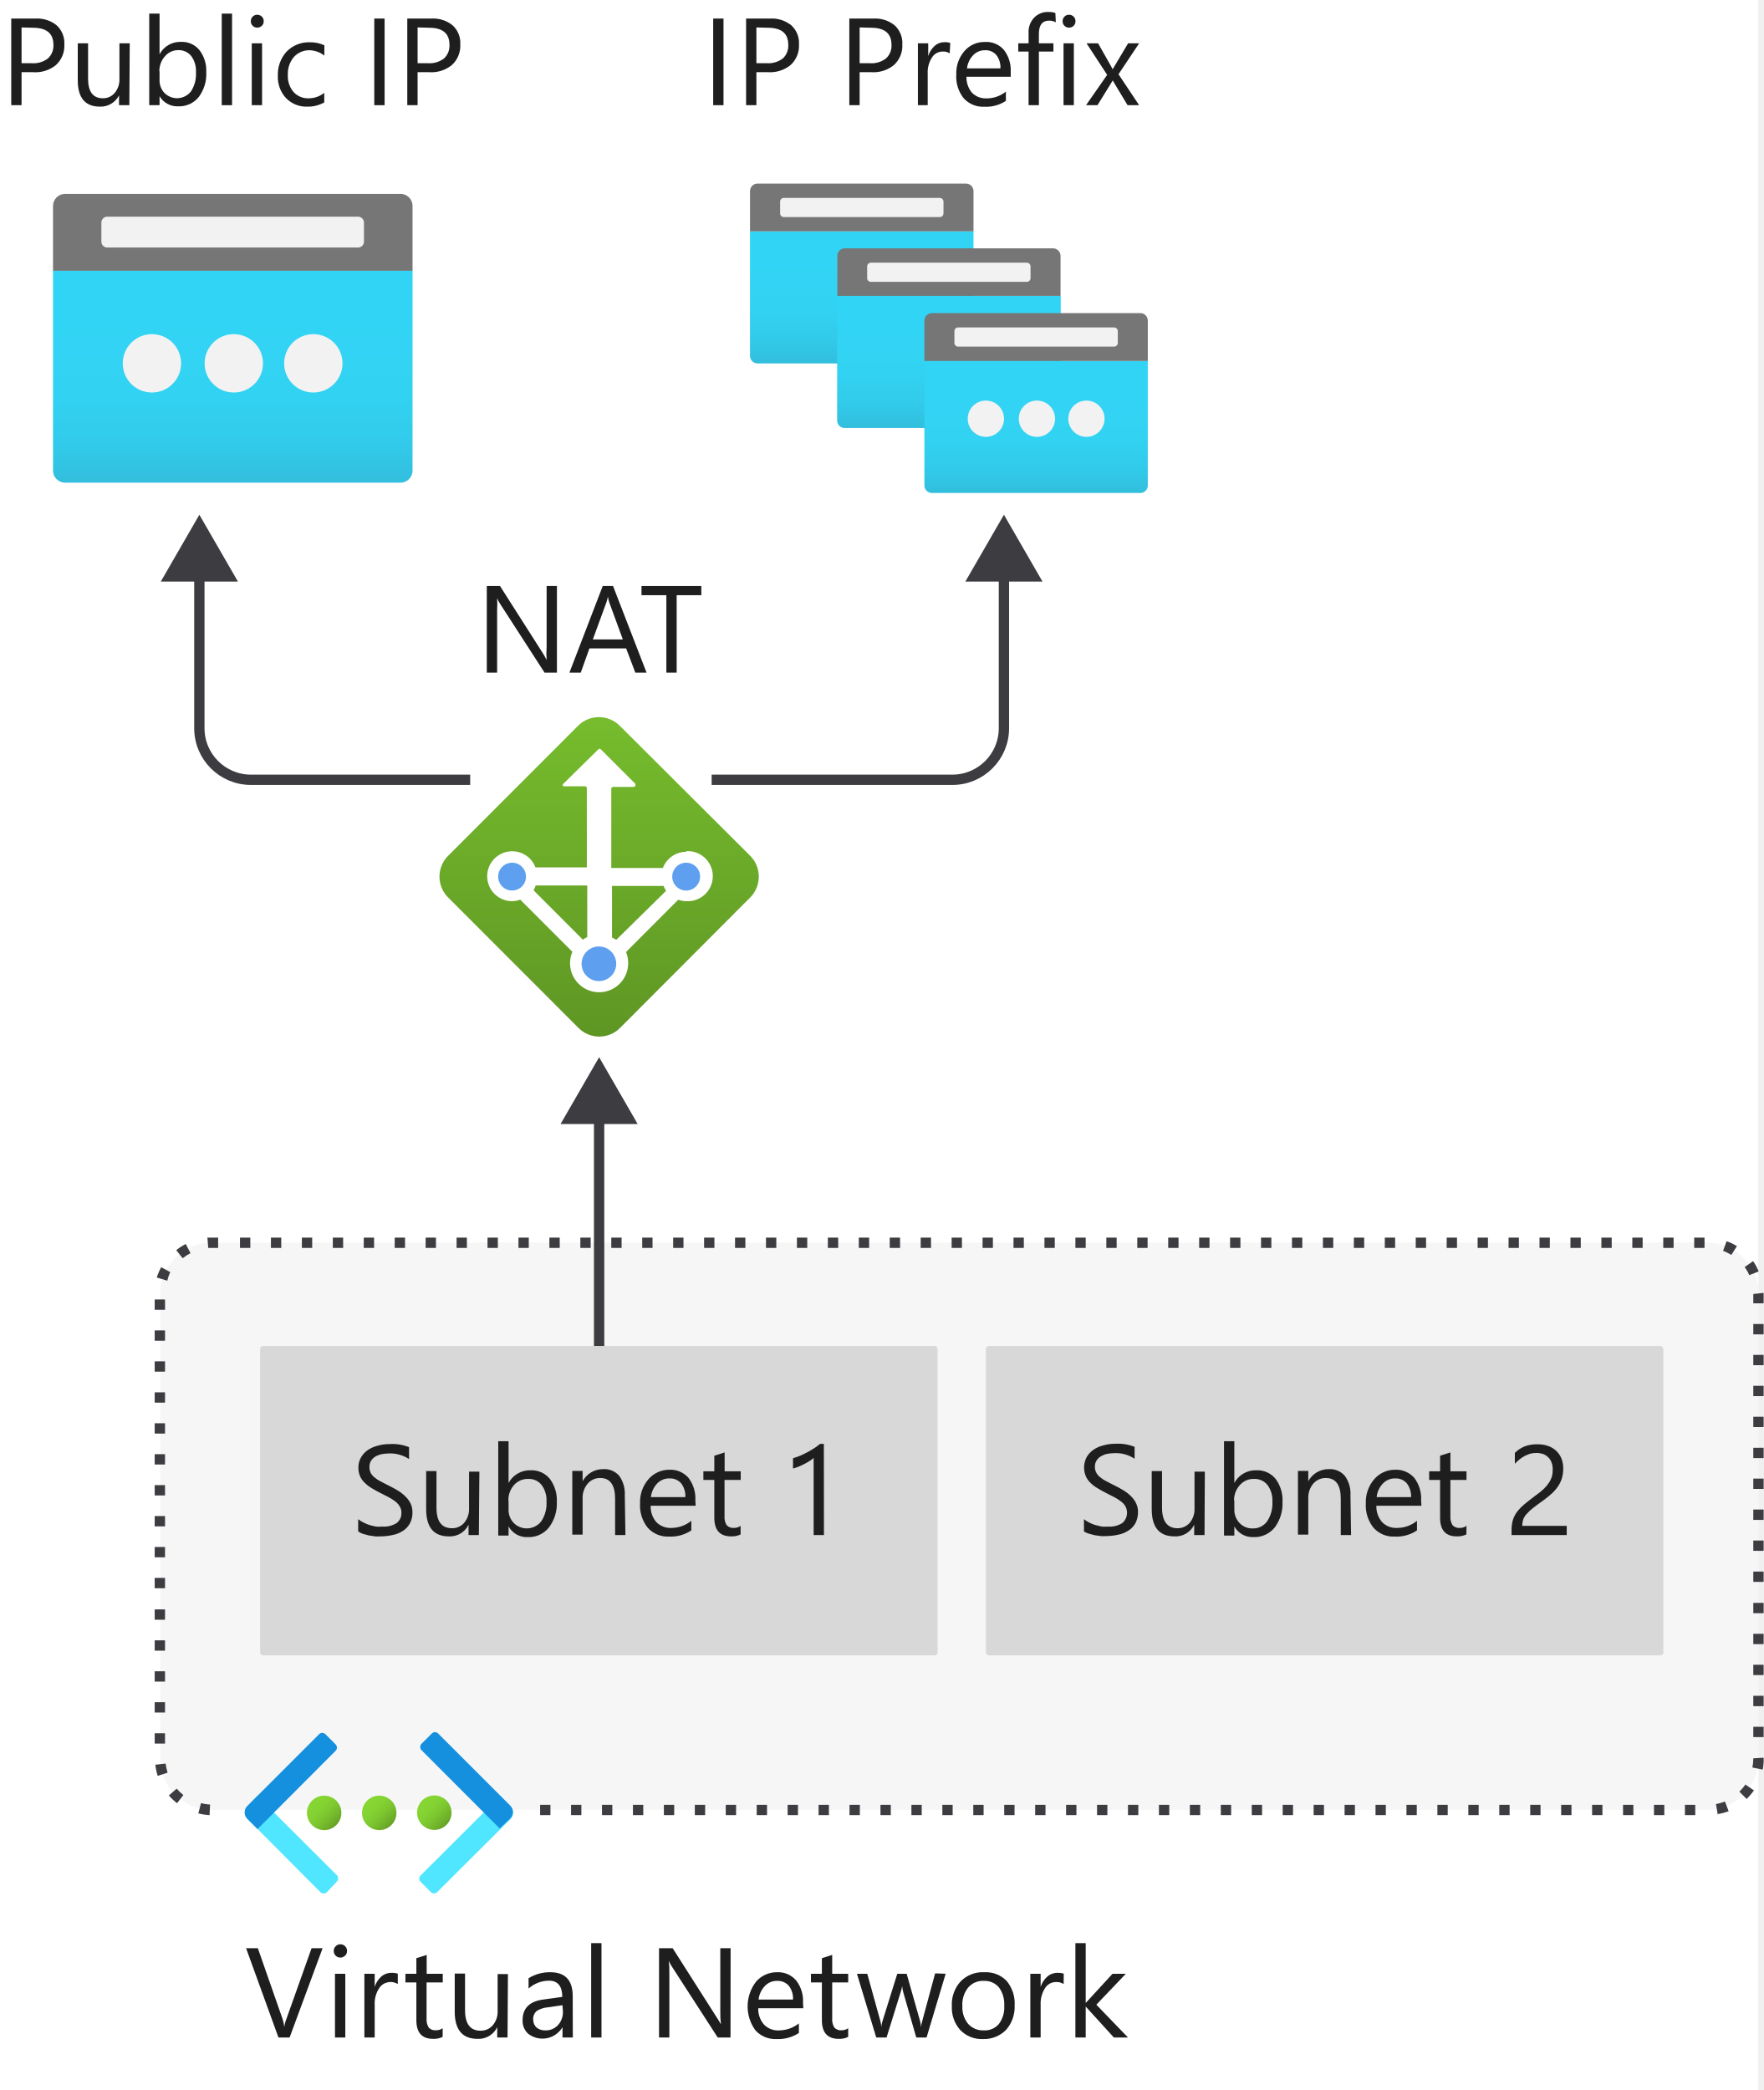
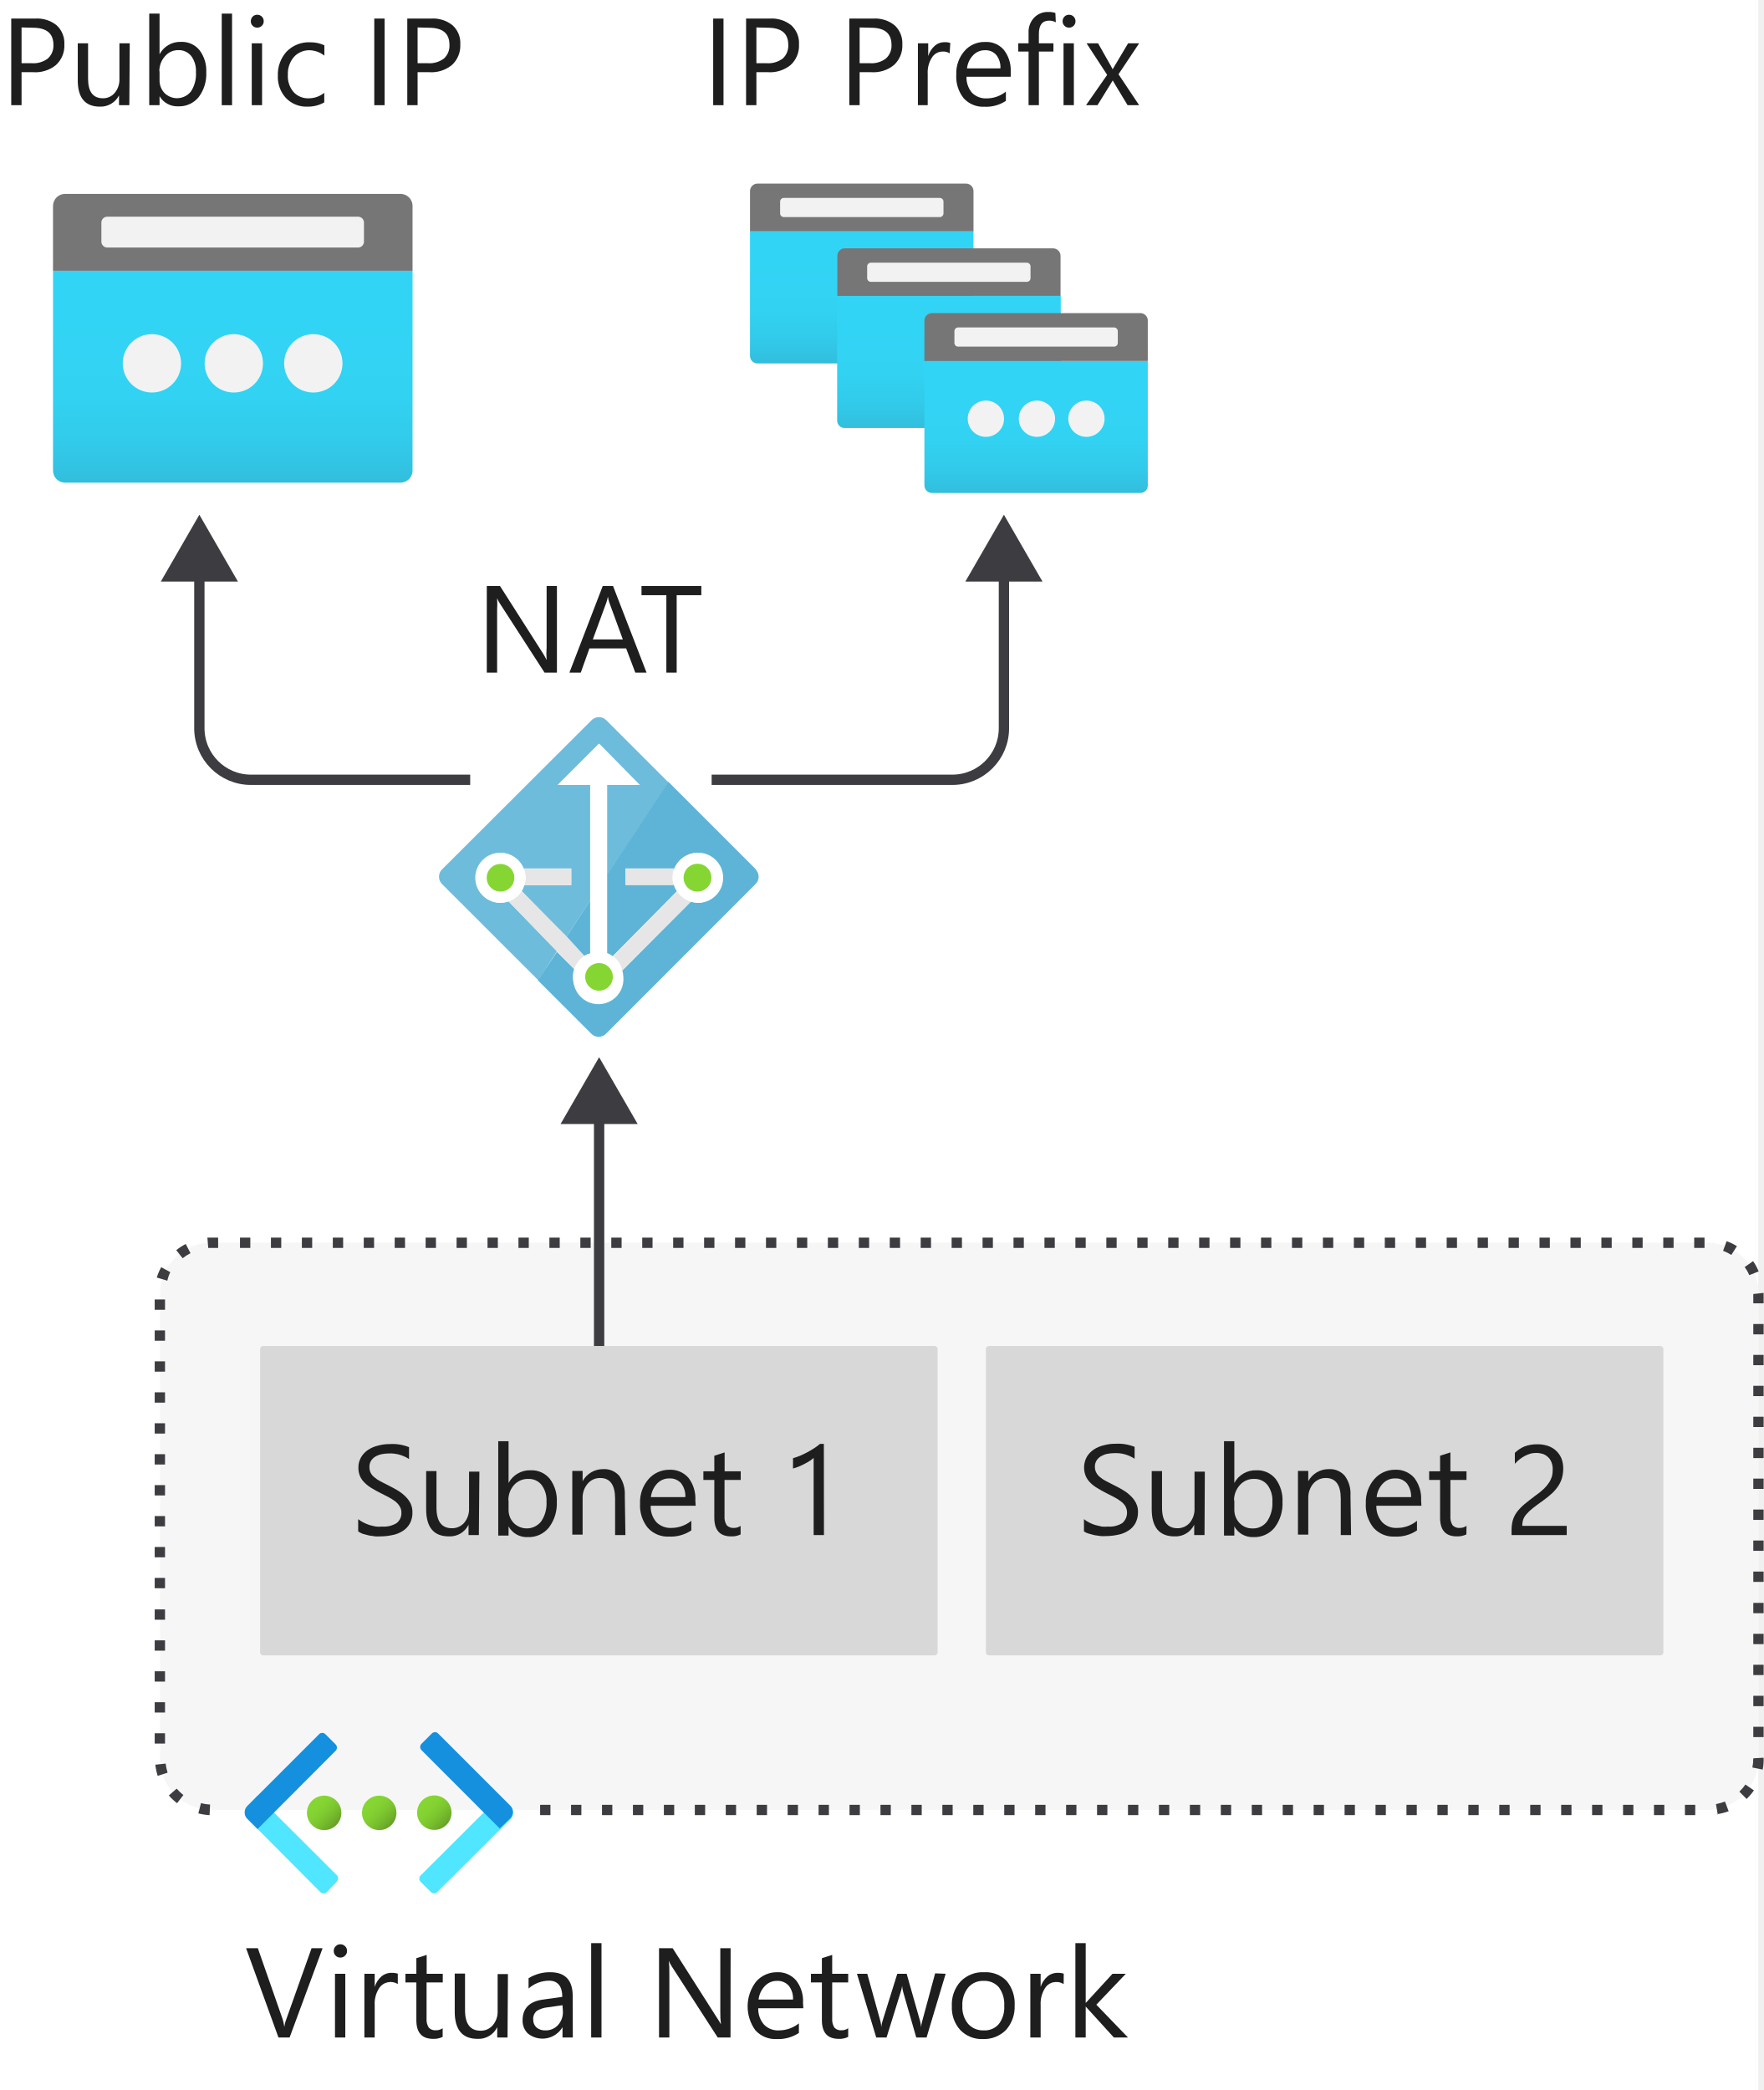
<svg xmlns="http://www.w3.org/2000/svg" xmlns:xlink="http://www.w3.org/1999/xlink" viewBox="0 0 171.02 202.65">
  <defs>
    <linearGradient id="linear-gradient" x1="83.55" y1="2218.86" x2="83.55" y2="2206.07" gradientTransform="translate(0 -2183.64)" gradientUnits="userSpaceOnUse">
      <stop offset="0" stop-color="#32bedd" />
      <stop offset="0.18" stop-color="#32caea" />
      <stop offset="0.41" stop-color="#32d2f2" />
      <stop offset="0.78" stop-color="#32d4f5" />
    </linearGradient>
    <linearGradient id="linear-gradient-2" x1="92.01" y1="2225.14" x2="92.01" y2="2212.35" xlink:href="#linear-gradient" />
    <linearGradient id="linear-gradient-3" x1="100.46" y1="2231.42" x2="100.46" y2="2218.63" xlink:href="#linear-gradient" />
    <linearGradient id="linear-gradient-4" x1="22.55" y1="409.18" x2="22.55" y2="429.76" gradientTransform="matrix(1, 0, 0, -1, 0, 455.98)" xlink:href="#linear-gradient" />
-     <linearGradient id="New_Gradient_Swatch_copy" data-name="New Gradient Swatch copy" x1="58.09" y1="100.51" x2="58.09" y2="69.51" gradientUnits="userSpaceOnUse">
-       <stop offset="0" stop-color="#5e9624" />
-       <stop offset="0.02" stop-color="#5f9724" />
-       <stop offset="1" stop-color="#76bc2d" />
-     </linearGradient>
    <linearGradient id="linear-gradient-5" x1="38.42" y1="280.8" x2="40.79" y2="278.43" gradientTransform="matrix(1, 0, 0, -1, 2.9, 455.44)" gradientUnits="userSpaceOnUse">
      <stop offset="0" stop-color="#86d633" />
      <stop offset="0.24" stop-color="#83d232" />
      <stop offset="0.5" stop-color="#7cc52f" />
      <stop offset="0.76" stop-color="#6fb02a" />
      <stop offset="1" stop-color="#5e9624" />
    </linearGradient>
    <linearGradient id="linear-gradient-6" x1="33.08" y1="280.8" x2="35.44" y2="278.43" xlink:href="#linear-gradient-5" />
    <linearGradient id="linear-gradient-7" x1="27.74" y1="280.81" x2="30.1" y2="278.44" xlink:href="#linear-gradient-5" />
  </defs>
  <g id="Shapes">
    <rect width="170.48" height="202.65" fill="#fff" />
    <g>
      <g>
        <rect x="15.52" y="120.49" width="155" height="55" rx="5" fill="#fff" />
        <rect x="15.52" y="120.49" width="155" height="55" rx="5" fill="#3c3c41" opacity="0.05" />
      </g>
      <path d="M164.37,176h-1v-1h1Zm-3,0h-1v-1h1Zm-3,0h-1v-1h1Zm-3,0h-1v-1h1Zm-3,0h-1v-1h1Zm-3,0h-1v-1h1Zm-3,0h-1v-1h1Zm-3,0h-1v-1h1Zm-3,0h-1v-1h1Zm-3,0h-1v-1h1Zm-3,0h-1v-1h1Zm-3,0h-1v-1h1Zm-3,0h-1v-1h1Zm-3,0h-1v-1h1Zm-3,0h-1v-1h1Zm-3,0h-1v-1h1Zm-3,0h-1v-1h1Zm-3,0h-1v-1h1Zm-3,0h-1v-1h1Zm-3,0h-1v-1h1Zm-3,0h-1v-1h1Zm-3,0h-1v-1h1Zm-3,0h-1v-1h1Zm-3,0h-1v-1h1Zm-3,0h-1v-1h1Zm-3,0h-1v-1h1Zm-3,0h-1v-1h1Zm-3,0h-1v-1h1Zm-3,0h-1v-1h1Zm-3,0h-1v-1h1Zm-3,0h-1v-1h1Zm-3,0h-1v-1h1Zm-3,0h-1v-1h1Zm-3,0h-1v-1h1Zm-3,0h-1v-1h1Zm-3,0h-1v-1h1Zm-3,0h-1v-1h1Zm-3,0h-1v-1h1Zm-33.05,0a5.75,5.75,0,0,1-1.09-.17l.26-1a3.76,3.76,0,0,0,.88.14Zm146.23-.07-.17-1a5.11,5.11,0,0,0,.87-.25l.36.94A5.54,5.54,0,0,1,166.45,175.91ZM17.17,174.84a5.16,5.16,0,0,1-.8-.75l.76-.66a4.74,4.74,0,0,0,.65.62Zm152.18-.41-.7-.71a4.24,4.24,0,0,0,.58-.69l.83.57A5.65,5.65,0,0,1,169.35,174.43ZM15.29,172.19a5.77,5.77,0,0,1-.23-1.08l1-.11a5.31,5.31,0,0,0,.19.88Zm155.62-.61-1-.2a4.41,4.41,0,0,0,.09-.89l1-.06v.06A4.92,4.92,0,0,1,170.91,171.58ZM16,169.06H15v-1h1Zm155-.63h-1v-1h1ZM16,166.05H15v-1h1Zm155-.62h-1v-1h1ZM16,163.05H15v-1h1Zm155-.63h-1v-1h1ZM16,160.05H15v-1h1Zm155-.63h-1v-1h1ZM16,157.05H15v-1h1Zm155-.63h-1v-1h1ZM16,154H15v-1h1Zm155-.62h-1v-1h1ZM16,151H15v-1h1Zm155-.63h-1v-1h1ZM16,148H15v-1h1Zm155-.63h-1v-1h1ZM16,145H15v-1h1Zm155-.63h-1v-1h1ZM16,142H15v-1h1Zm155-.62h-1v-1h1ZM16,139H15v-1h1Zm155-.63h-1v-1h1ZM16,136H15v-1h1Zm155-.63h-1v-1h1ZM16,133H15v-1h1Zm155-.63h-1v-1h1ZM16,130H15v-1h1Zm155-.62h-1v-1h1ZM16,127H15v-1h1Zm155-.63h-1v-.9l1-.11Zm-154.8-2.2-1-.3a5.29,5.29,0,0,1,.43-1l.88.48A4.05,4.05,0,0,0,16.22,124.19Zm153.41-.53a3.77,3.77,0,0,0-.45-.78l.82-.58a5.19,5.19,0,0,1,.54,1ZM17.71,122l-.62-.78a5.2,5.2,0,0,1,.92-.6l.46.89A4.69,4.69,0,0,0,17.71,122Zm150.16-.32a4.6,4.6,0,0,0-.8-.4l.34-.93a4.76,4.76,0,0,1,1,.48ZM20.19,121l-.08-1,.41,0h.63v1h-1Zm145.08,0h-1v-1h1Zm-3,0h-1v-1h1Zm-3,0h-1v-1h1Zm-3,0h-1v-1h1Zm-3,0h-1v-1h1Zm-3,0h-1v-1h1Zm-3,0h-1v-1h1Zm-3,0h-1v-1h1Zm-3,0h-1v-1h1Zm-3,0h-1v-1h1Zm-3,0h-1v-1h1Zm-3,0h-1v-1h1Zm-3,0h-1v-1h1Zm-3,0h-1v-1h1Zm-3,0h-1v-1h1Zm-3,0h-1v-1h1Zm-3,0h-1v-1h1Zm-3,0h-1v-1h1Zm-3,0h-1v-1h1Zm-3,0h-1v-1h1Zm-3,0h-1v-1h1Zm-3,0h-1v-1h1Zm-3,0h-1v-1h1Zm-3,0h-1v-1h1Zm-3,0h-1v-1h1Zm-3,0h-1v-1h1Zm-3,0h-1v-1h1Zm-3,0h-1v-1h1Zm-3,0h-1v-1h1Zm-3,0h-1v-1h1Zm-3,0h-1v-1h1Zm-3,0h-1v-1h1Zm-3,0h-1v-1h1Zm-3,0h-1v-1h1Zm-3,0h-1v-1h1Zm-3,0h-1v-1h1Zm-3,0h-1v-1h1Zm-3,0h-1v-1h1Zm-3,0h-1v-1h1Zm-3,0h-1v-1h1Zm-3,0h-1v-1h1Zm-3,0h-1v-1h1Zm-3,0h-1v-1h1Zm-3,0h-1v-1h1Zm-3,0h-1v-1h1Zm-3,0h-1v-1h1Zm-3,0h-1v-1h1Zm-3,0h-1v-1h1Z" fill="#3c3c41" />
    </g>
    <g>
      <rect x="25.22" y="130.51" width="65.69" height="30" rx="0.3" fill="#fff" />
      <rect x="25.22" y="130.51" width="65.69" height="30" rx="0.3" fill="#3c3c41" opacity="0.2" />
    </g>
    <g>
      <rect x="95.59" y="130.51" width="65.69" height="30" rx="0.3" fill="#fff" />
      <rect x="95.59" y="130.51" width="65.69" height="30" rx="0.3" fill="#3c3c41" opacity="0.2" />
    </g>
    <g>
      <path d="M72.72,22.43H94.39V34.52a.73.73,0,0,1-.73.72H73.45a.73.73,0,0,1-.73-.72h0Z" fill="url(#linear-gradient)" />
      <path d="M73.45,17.8H93.66a.73.73,0,0,1,.73.73h0v3.9H72.72v-3.9A.73.73,0,0,1,73.45,17.8Z" fill="#767676" />
      <rect x="75.64" y="19.19" width="15.84" height="1.86" rx="0.36" fill="#f2f2f2" />
      <path d="M81.17,28.69h21.68V40.77a.73.73,0,0,1-.73.73H81.89a.72.72,0,0,1-.72-.73h0Z" fill="url(#linear-gradient-2)" />
      <path d="M81.89,24.08H102.1a.73.73,0,0,1,.73.73h0v3.88H81.19V24.81A.72.72,0,0,1,81.89,24.08Z" fill="#767676" />
      <rect x="84.08" y="25.47" width="15.84" height="1.86" rx="0.36" fill="#f2f2f2" />
      <g>
        <path d="M89.63,35h21.66V47.07a.72.72,0,0,1-.72.73H90.36a.73.73,0,0,1-.73-.73h0Z" fill="url(#linear-gradient-3)" />
        <path d="M90.36,30.36h20.21a.72.72,0,0,1,.72.73V35H89.63v-3.9A.73.73,0,0,1,90.36,30.36Z" fill="#767676" />
        <g>
          <circle cx="105.34" cy="40.6" r="1.76" fill="#f2f2f2" />
          <circle cx="100.54" cy="40.6" r="1.76" fill="#f2f2f2" />
          <circle cx="95.59" cy="40.6" r="1.76" fill="#f2f2f2" />
        </g>
        <rect x="92.54" y="31.75" width="15.84" height="1.86" rx="0.36" fill="#f2f2f2" />
      </g>
    </g>
    <g>
      <path d="M5.14,26.22H40V45.63a1.17,1.17,0,0,1-1.17,1.17H6.31a1.17,1.17,0,0,1-1.17-1.17Z" fill="url(#linear-gradient-4)" />
      <path d="M6.31,18.8H38.79A1.17,1.17,0,0,1,40,20v6.25H5.14V20A1.17,1.17,0,0,1,6.31,18.8Z" fill="#767676" />
      <circle cx="30.38" cy="35.23" r="2.83" fill="#f2f2f2" />
      <circle cx="22.67" cy="35.23" r="2.83" fill="#f2f2f2" />
      <circle cx="14.73" cy="35.23" r="2.83" fill="#f2f2f2" />
      <rect x="9.83" y="21.01" width="25.46" height="2.99" rx="0.57" fill="#f2f2f2" />
    </g>
    <g>
      <line x1="58.09" y1="130.51" x2="58.09" y2="107.89" fill="none" stroke="#3c3c41" stroke-miterlimit="10" />
      <polygon points="61.83 108.99 58.09 102.51 54.35 108.99 61.83 108.99" fill="#3c3c41" />
    </g>
    <g>
      <path d="M45.59,75.61H24.33a5,5,0,0,1-5-5V55.29" fill="none" stroke="#3c3c41" stroke-miterlimit="10" />
      <polygon points="23.07 56.39 19.33 49.91 15.59 56.39 23.07 56.39" fill="#3c3c41" />
    </g>
    <g>
      <path d="M97.34,55.29V70.61a5,5,0,0,1-5,5H69" fill="none" stroke="#3c3c41" stroke-miterlimit="10" />
      <polygon points="93.6 56.39 97.34 49.91 101.08 56.39 93.6 56.39" fill="#3c3c41" />
    </g>
    <g>
-       <path d="M58.09,100.51a2.85,2.85,0,0,1-2-.84L43.43,87a2.85,2.85,0,0,1,0-4L56.07,70.35a2.86,2.86,0,0,1,4,0L72.76,83a2.87,2.87,0,0,1,0,4L60.12,99.67a2.85,2.85,0,0,1-2,.84" fill="url(#New_Gradient_Swatch_copy)" />
-       <path d="M66.53,82.59a2.44,2.44,0,0,0-2.26,1.57h-5V76.47a.18.18,0,0,1,.17-.17h2a.17.17,0,0,0,.17-.17.21.21,0,0,0,0-.12l-3.36-3.36a.17.17,0,0,0-.23,0L54.62,76a.16.16,0,0,0,0,.24.16.16,0,0,0,.11,0h2a.19.19,0,0,1,.17.17v7.69H51.92a2.42,2.42,0,1,0-2.27,3.28,2.26,2.26,0,0,0,.79-.15l5.06,5.06a2.71,2.71,0,0,0-.23,1.1,2.82,2.82,0,1,0,5.64,0,2.77,2.77,0,0,0-.21-1.08l5.06-5.07a2.5,2.5,0,0,0,.77.14,2.43,2.43,0,1,0,0-4.85Zm-10,8.54-4.8-4.81a2.4,2.4,0,0,0,.21-.46h5v5A2.24,2.24,0,0,0,56.49,91.13Zm3.22,0a3.3,3.3,0,0,0-.41-.23v-5h5a2.69,2.69,0,0,0,.24.48Z" fill="#fff" />
-       <path d="M59.75,93.45a1.68,1.68,0,1,1-1.68-1.68,1.68,1.68,0,0,1,1.68,1.68" fill="#5ea0ef" />
-       <path d="M51,85a1.35,1.35,0,1,1-1.34-1.35A1.34,1.34,0,0,1,51,85" fill="#5ea0ef" />
-       <path d="M67.88,85a1.35,1.35,0,1,1-1.35-1.35A1.34,1.34,0,0,1,67.88,85" fill="#5ea0ef" />
-     </g>
-     <g>
      <circle cx="42.11" cy="175.76" r="1.67" fill="url(#linear-gradient-5)" />
      <circle cx="36.77" cy="175.78" r="1.67" fill="url(#linear-gradient-6)" />
      <circle cx="31.43" cy="175.78" r="1.67" fill="url(#linear-gradient-7)" />
      <path d="M32.64,182.47l-.95,1a.45.45,0,0,1-.62,0h0L24,176.36a.87.87,0,0,1,0-1.23h0l.95-1h0l7.71,7.69a.43.43,0,0,1,0,.61Z" fill="#50e6ff" />
      <path d="M31.54,168.14l1,1a.44.44,0,0,1,0,.62l-7.57,7.59h0l-1-1a.88.88,0,0,1,0-1.23h0l7-7A.43.43,0,0,1,31.54,168.14Z" fill="#1490df" />
      <path d="M48.49,174.16l1,1a.87.87,0,0,1,0,1.23h0l-7.1,7.07a.43.43,0,0,1-.61,0h0l-1-1a.43.43,0,0,1,0-.61h0l7.71-7.69Z" fill="#50e6ff" />
      <path d="M49.45,176.34l-1,.95h0l-7.58-7.59a.44.44,0,0,1,0-.62h0l1-1a.43.43,0,0,1,.61,0h0l7,7a.87.87,0,0,1,0,1.23h0Z" fill="#1490df" />
+     </g>
+     <g id="ad94e297-0e86-4eaf-aac0-d146ee9aea65">
+       <g>
+         <path d="M54,92.24,49.31,87.4a2.56,2.56,0,0,1-.78.14,2.43,2.43,0,1,1,2.24-3.33h4.62v1.62H50.84a2.94,2.94,0,0,1-.26.57l4.33,4.46,2.34-3.57V76.11H54.1l4-4,3.94,4H58.87v8.74l5.93-9-6-6a1,1,0,0,0-1.46,0l0,0L42.88,84.28a1,1,0,0,0,0,1.46l0,0,14.48,14.47-5.17-5.17Z" fill="#6ebcdb" />
+         <path d="M57.25,92.45V87.28l-2.34,3.58,1.72,1.84A1.76,1.76,0,0,1,57.25,92.45Z" fill="#5db4d7" />
+         <path d="M73.28,84.28,64.8,75.8l-5.93,9v7.61a2.06,2.06,0,0,1,.54.3l6.22-6.29a2.7,2.7,0,0,1-.31-.64H60.65V84.21h4.73a2.42,2.42,0,1,1,2.24,3.33,3.12,3.12,0,0,1-.67-.11L60.34,94.1a2.59,2.59,0,0,1,.1.62,2.43,2.43,0,1,1-4.85.19,2.32,2.32,0,0,1,.13-.9L54,92.29l-1.85,2.76,5.17,5.17a1,1,0,0,0,1.45,0L73.24,85.74a1,1,0,0,0,0-1.46Z" fill="#5db4d7" />
+         <path d="M65.38,84.21H60.65v1.62h4.67a2.22,2.22,0,0,1-.12-.72A2.3,2.3,0,0,1,65.38,84.21Z" fill="#e6e6e6" />
+         <path d="M50.84,85.83h4.55V84.21H50.77a2.14,2.14,0,0,1,.19.9A2.22,2.22,0,0,1,50.84,85.83Z" fill="#e6e6e6" />
+         <path d="M60.34,94.1,67,87.43a2.42,2.42,0,0,1-1.32-1l-6.22,6.29A2.29,2.29,0,0,1,60.34,94.1Z" fill="#e6e6e6" />
+         <path d="M56.68,92.7,55,90.86,50.58,86.4a2.42,2.42,0,0,1-1.27,1L54,92.24,55.72,94A2.42,2.42,0,0,1,56.68,92.7Z" fill="#e6e6e6" />
+         <path d="M62,76.11l-3.93-4-4,4h3.15V92.45a1.8,1.8,0,0,0-.57.25,2.43,2.43,0,0,0-1,1.31,2.41,2.41,0,0,0,4.62,1.4,2.68,2.68,0,0,0,.1-.69,2.59,2.59,0,0,0-.1-.62,2.29,2.29,0,0,0-.93-1.34,2.06,2.06,0,0,0-.54-.3V76.11Zm-3.93,20a1.34,1.34,0,1,1,1.34-1.34h0A1.34,1.34,0,0,1,58.08,96.06Z" fill="#fff" />
+         <path d="M50.58,86.4a2.94,2.94,0,0,0,.26-.57,2.22,2.22,0,0,0,.12-.72,2.14,2.14,0,0,0-.19-.9,2.41,2.41,0,1,0-2.24,3.33,2.56,2.56,0,0,0,.78-.14A2.42,2.42,0,0,0,50.58,86.4Zm-2,0a1.35,1.35,0,1,1,1.35-1.35h0a1.34,1.34,0,0,1-1.29,1.4h-.06Z" fill="#fff" />
+         <path d="M67,87.43a3.12,3.12,0,0,0,.67.11,2.43,2.43,0,1,0-2.24-3.33,2.3,2.3,0,0,0-.18.9,2.22,2.22,0,0,0,.12.72,2.7,2.7,0,0,0,.31.64A2.42,2.42,0,0,0,67,87.43Zm.67-3.65a1.34,1.34,0,1,1-1.48,1.49,1.33,1.33,0,0,1,1.18-1.49A1.5,1.5,0,0,1,67.62,83.78Z" fill="#fff" />
+         <path d="M58.08,93.38a1.34,1.34,0,1,0,1.34,1.34h0A1.34,1.34,0,0,0,58.08,93.38Z" fill="#86d633" />
+         <circle cx="48.53" cy="85.11" r="1.34" fill="#86d633" />
+         <path d="M67.62,86.45a1.35,1.35,0,1,0-1.34-1.34h0A1.34,1.34,0,0,0,67.62,86.45Z" fill="#86d633" />
+       </g>
    </g>
  </g>
  <g id="Text">
    <g>
      <path d="M54,65.22h-1.2l-4.33-6.7a2.57,2.57,0,0,1-.27-.52h0a9.28,9.28,0,0,1,0,1.15v6.07h-1v-8.4h1.28l4.2,6.59A5.88,5.88,0,0,1,53,64h0A8.58,8.58,0,0,1,53,62.74V56.82h1Z" fill="#1e1e1e" />
      <path d="M62.69,65.22H61.6l-.89-2.35H57.15l-.84,2.35h-1.1l3.23-8.4h1ZM60.39,62,59.07,58.4a3.38,3.38,0,0,1-.13-.56h0a3.23,3.23,0,0,1-.14.56L57.48,62Z" fill="#1e1e1e" />
      <path d="M68,57.71H65.61v7.51h-1V57.71H62.2v-.89H68Z" fill="#1e1e1e" />
    </g>
    <g>
      <path d="M34.73,148.49V147.3a2.39,2.39,0,0,0,.5.32,4,4,0,0,0,.6.25c.21.06.42.11.64.15a3.13,3.13,0,0,0,.59,0,2.35,2.35,0,0,0,1.4-.34,1.2,1.2,0,0,0,.46-1,1.09,1.09,0,0,0-.16-.61,1.71,1.71,0,0,0-.42-.48,4.72,4.72,0,0,0-.64-.41l-.8-.41a9.54,9.54,0,0,1-.85-.47,3.3,3.3,0,0,1-.68-.52,1.94,1.94,0,0,1-.46-.64,2,2,0,0,1-.16-.84,1.9,1.9,0,0,1,.26-1,2.23,2.23,0,0,1,.68-.72,3,3,0,0,1,1-.42,4.1,4.1,0,0,1,1.1-.14,4.32,4.32,0,0,1,1.87.3v1.15a3.35,3.35,0,0,0-2-.54A3.7,3.7,0,0,0,37,141a2.14,2.14,0,0,0-.6.23,1.34,1.34,0,0,0-.42.4,1.09,1.09,0,0,0-.16.61,1.26,1.26,0,0,0,.12.57,1.38,1.38,0,0,0,.37.44,2.74,2.74,0,0,0,.59.39l.8.41c.31.15.6.31.88.48a3.84,3.84,0,0,1,.73.57,2.54,2.54,0,0,1,.5.68,1.94,1.94,0,0,1,.18.86,2.16,2.16,0,0,1-.25,1.08,2,2,0,0,1-.68.72,2.77,2.77,0,0,1-1,.4,5.52,5.52,0,0,1-1.17.13,3.53,3.53,0,0,1-.51,0l-.61-.09-.6-.16A1.89,1.89,0,0,1,34.73,148.49Z" fill="#1e1e1e" />
      <path d="M46.43,148.84h-1v-1h0a2,2,0,0,1-1.9,1.13c-1.48,0-2.21-.88-2.21-2.64v-3.69h1v3.54q0,2,1.5,2a1.53,1.53,0,0,0,1.19-.53,2.06,2.06,0,0,0,.47-1.4v-3.56h1Z" fill="#1e1e1e" />
      <path d="M49.31,148h0v.89h-1v-9.15h1v4.05h0a2.35,2.35,0,0,1,2.14-1.23,2.28,2.28,0,0,1,1.86.83,3.45,3.45,0,0,1,.68,2.23,3.84,3.84,0,0,1-.76,2.48,2.49,2.49,0,0,1-2.06.94A2,2,0,0,1,49.31,148Zm0-2.5v.87a1.81,1.81,0,0,0,.5,1.3,1.78,1.78,0,0,0,2.67-.16,3.12,3.12,0,0,0,.51-1.91,2.48,2.48,0,0,0-.48-1.62,1.55,1.55,0,0,0-1.29-.58,1.77,1.77,0,0,0-1.39.6A2.19,2.19,0,0,0,49.29,145.45Z" fill="#1e1e1e" />
      <path d="M60.64,148.84h-1v-3.53c0-1.31-.48-2-1.43-2a1.55,1.55,0,0,0-1.23.55,2.07,2.07,0,0,0-.49,1.41v3.53h-1v-6.18h1v1h0a2.24,2.24,0,0,1,2-1.17,1.9,1.9,0,0,1,1.56.66,3,3,0,0,1,.53,1.89Z" fill="#1e1e1e" />
      <path d="M67.45,146H63.09a2.28,2.28,0,0,0,.55,1.59,1.91,1.91,0,0,0,1.46.56,3.07,3.07,0,0,0,1.93-.69v.93a3.59,3.59,0,0,1-2.16.6,2.6,2.6,0,0,1-2.06-.85,3.44,3.44,0,0,1-.75-2.37,3.37,3.37,0,0,1,.82-2.35,2.65,2.65,0,0,1,2-.91,2.31,2.31,0,0,1,1.88.79,3.28,3.28,0,0,1,.66,2.18Zm-1-.84a2,2,0,0,0-.41-1.34,1.42,1.42,0,0,0-1.14-.47,1.59,1.59,0,0,0-1.19.5,2.32,2.32,0,0,0-.6,1.31Z" fill="#1e1e1e" />
      <path d="M71.81,148.78a1.88,1.88,0,0,1-.92.19c-1.09,0-1.63-.6-1.63-1.81V143.5H68.2v-.84h1.06v-1.51l1-.32v1.83h1.56v.84H70.25V147a1.47,1.47,0,0,0,.21.89.87.87,0,0,0,.7.26,1.09,1.09,0,0,0,.65-.2Z" fill="#1e1e1e" />
      <path d="M79.89,148.84h-1v-7.48a2.72,2.72,0,0,1-.33.26,4.7,4.7,0,0,1-.5.29c-.18.1-.38.19-.58.28a5.14,5.14,0,0,1-.59.2v-1a7.21,7.21,0,0,0,.69-.24,7.92,7.92,0,0,0,.72-.35c.23-.12.45-.26.66-.39s.39-.28.55-.41h.37Z" fill="#1e1e1e" />
    </g>
    <g>
      <path d="M105.1,148.49V147.3a2.59,2.59,0,0,0,.49.32,3.71,3.71,0,0,0,.61.25l.63.15a3.2,3.2,0,0,0,.59,0,2.33,2.33,0,0,0,1.4-.34,1.32,1.32,0,0,0,.31-1.61,1.6,1.6,0,0,0-.43-.48,4.17,4.17,0,0,0-.64-.41l-.8-.41c-.3-.15-.58-.31-.84-.47a3.37,3.37,0,0,1-.69-.52,2.06,2.06,0,0,1-.45-.64,2.17,2.17,0,0,1,.09-1.87,2.23,2.23,0,0,1,.68-.72,3,3,0,0,1,1-.42,4,4,0,0,1,1.1-.14,4.3,4.3,0,0,1,1.86.3v1.15a3.31,3.31,0,0,0-2-.54,3.71,3.71,0,0,0-.67.07,2.07,2.07,0,0,0-.59.23,1.34,1.34,0,0,0-.42.4,1.09,1.09,0,0,0-.17.61,1.14,1.14,0,0,0,.13.57,1.34,1.34,0,0,0,.36.44,3,3,0,0,0,.59.39l.8.41a9.13,9.13,0,0,1,.88.48,3.55,3.55,0,0,1,.73.57,2.34,2.34,0,0,1,.5.68,1.82,1.82,0,0,1,.19.86,2.27,2.27,0,0,1-.25,1.08,2,2,0,0,1-.68.72,2.77,2.77,0,0,1-1,.4,5.52,5.52,0,0,1-1.17.13,3.44,3.44,0,0,1-.51,0l-.62-.09-.59-.16A1.58,1.58,0,0,1,105.1,148.49Z" fill="#1e1e1e" />
      <path d="M116.79,148.84h-1v-1h0a2,2,0,0,1-1.91,1.13c-1.47,0-2.21-.88-2.21-2.64v-3.69h1v3.54c0,1.3.5,2,1.49,2a1.55,1.55,0,0,0,1.2-.53,2.06,2.06,0,0,0,.46-1.4v-3.56h1Z" fill="#1e1e1e" />
      <path d="M119.68,148h0v.89h-1v-9.15h1v4.05h0a2.34,2.34,0,0,1,2.14-1.23,2.28,2.28,0,0,1,1.86.83,3.45,3.45,0,0,1,.67,2.23,3.84,3.84,0,0,1-.75,2.48,2.51,2.51,0,0,1-2.07.94A2,2,0,0,1,119.68,148Zm0-2.5v.87a1.85,1.85,0,0,0,.5,1.3,1.68,1.68,0,0,0,1.27.53,1.66,1.66,0,0,0,1.41-.69,3.12,3.12,0,0,0,.51-1.91,2.48,2.48,0,0,0-.48-1.62,1.58,1.58,0,0,0-1.29-.58,1.75,1.75,0,0,0-1.39.6A2.2,2.2,0,0,0,119.65,145.45Z" fill="#1e1e1e" />
      <path d="M131,148.84h-1v-3.53c0-1.31-.48-2-1.44-2a1.58,1.58,0,0,0-1.23.55,2.11,2.11,0,0,0-.48,1.41v3.53h-1v-6.18h1v1h0a2.23,2.23,0,0,1,2-1.17,1.88,1.88,0,0,1,1.55.66,2.9,2.9,0,0,1,.54,1.89Z" fill="#1e1e1e" />
      <path d="M137.82,146h-4.37a2.33,2.33,0,0,0,.56,1.59,1.88,1.88,0,0,0,1.46.56,3,3,0,0,0,1.92-.69v.93a3.54,3.54,0,0,1-2.15.6,2.59,2.59,0,0,1-2.06-.85,3.44,3.44,0,0,1-.75-2.37,3.37,3.37,0,0,1,.82-2.35,2.63,2.63,0,0,1,2-.91,2.32,2.32,0,0,1,1.88.79,3.28,3.28,0,0,1,.66,2.18Zm-1-.84a2.08,2.08,0,0,0-.42-1.34,1.4,1.4,0,0,0-1.13-.47,1.58,1.58,0,0,0-1.19.5,2.19,2.19,0,0,0-.6,1.31Z" fill="#1e1e1e" />
      <path d="M142.18,148.78a2,2,0,0,1-.93.19c-1.08,0-1.62-.6-1.62-1.81V143.5h-1.06v-.84h1.06v-1.51l1-.32v1.83h1.56v.84h-1.56V147a1.47,1.47,0,0,0,.21.89.86.86,0,0,0,.7.26,1.09,1.09,0,0,0,.65-.2Z" fill="#1e1e1e" />
      <path d="M150.55,142.45a1.63,1.63,0,0,0-.13-.69,1.23,1.23,0,0,0-.34-.49,1.34,1.34,0,0,0-.5-.3,2.08,2.08,0,0,0-.63-.09,2.22,2.22,0,0,0-.57.07,4.08,4.08,0,0,0-.54.22,3.92,3.92,0,0,0-.5.33,3.77,3.77,0,0,0-.46.43v-1.06a3,3,0,0,1,.93-.62,3.39,3.39,0,0,1,1.26-.21,3.12,3.12,0,0,1,1,.15,2.16,2.16,0,0,1,.78.45,2.18,2.18,0,0,1,.53.73,2.58,2.58,0,0,1,.19,1,3.38,3.38,0,0,1-.12.93,2.77,2.77,0,0,1-.36.78,3.9,3.9,0,0,1-.6.71,9.68,9.68,0,0,1-.85.69c-.41.29-.74.54-1,.74a4.49,4.49,0,0,0-.62.58,1.64,1.64,0,0,0-.33.53,2,2,0,0,0-.09.62h4.31v.89h-5.35v-.43a3.65,3.65,0,0,1,.12-1,2.61,2.61,0,0,1,.4-.8,4.67,4.67,0,0,1,.73-.76c.3-.25.67-.54,1.1-.86a6.39,6.39,0,0,0,.79-.64,3.48,3.48,0,0,0,.51-.62,2.43,2.43,0,0,0,.28-.62A3,3,0,0,0,150.55,142.45Z" fill="#1e1e1e" />
    </g>
    <g>
      <path d="M2.09,7V10.2h-1V1.8H3.41a3,3,0,0,1,2.09.66,2.34,2.34,0,0,1,.74,1.85,2.52,2.52,0,0,1-.82,2A3.15,3.15,0,0,1,3.19,7Zm0-4.34V6.13h1a2.28,2.28,0,0,0,1.55-.46,1.65,1.65,0,0,0,.54-1.32c0-1.11-.66-1.66-2-1.66Z" fill="#1e1e1e" />
      <path d="M12.54,10.2h-1V9.25h0a2,2,0,0,1-1.85,1.09c-1.43,0-2.15-.85-2.15-2.55V4.2h1V7.63c0,1.27.48,1.9,1.45,1.9A1.46,1.46,0,0,0,11.13,9a2,2,0,0,0,.45-1.35V4.2h1Z" fill="#1e1e1e" />
      <path d="M15.47,9.33h0v.87h-1V1.32h1V5.26h0a2.26,2.26,0,0,1,2.07-1.2,2.19,2.19,0,0,1,1.81.81A3.28,3.28,0,0,1,20,7a3.72,3.72,0,0,1-.73,2.41,2.44,2.44,0,0,1-2,.9A2,2,0,0,1,15.47,9.33Zm0-2.42v.84A1.77,1.77,0,0,0,15.93,9a1.72,1.72,0,0,0,2.59-.14A3.09,3.09,0,0,0,19,7a2.41,2.41,0,0,0-.46-1.57,1.54,1.54,0,0,0-1.26-.57A1.66,1.66,0,0,0,16,5.45,2.15,2.15,0,0,0,15.45,6.91Z" fill="#1e1e1e" />
      <path d="M22.5,10.2h-1V1.32h1Z" fill="#1e1e1e" />
      <path d="M24.94,2.68a.6.6,0,0,1-.44-.18.59.59,0,0,1-.18-.44.61.61,0,0,1,.18-.45.6.6,0,0,1,.44-.18.64.64,0,0,1,.45.18.61.61,0,0,1,.18.45.6.6,0,0,1-.18.44A.64.64,0,0,1,24.94,2.68Zm.47,7.52h-1v-6h1Z" fill="#1e1e1e" />
      <path d="M31.44,9.93a3.19,3.19,0,0,1-1.64.41,2.73,2.73,0,0,1-2.07-.83,3,3,0,0,1-.79-2.17A3.3,3.3,0,0,1,27.79,5a3,3,0,0,1,2.27-.9,3.2,3.2,0,0,1,1.39.29v1A2.45,2.45,0,0,0,30,4.87a2,2,0,0,0-1.51.66,2.5,2.5,0,0,0-.58,1.73,2.36,2.36,0,0,0,.55,1.66A1.89,1.89,0,0,0,30,9.53,2.39,2.39,0,0,0,31.44,9Z" fill="#1e1e1e" />
      <path d="M37.29,10.2h-1V1.8h1Z" fill="#1e1e1e" />
      <path d="M40.49,7V10.2h-1V1.8h2.31a3,3,0,0,1,2.09.66,2.31,2.31,0,0,1,.74,1.85,2.52,2.52,0,0,1-.82,2A3.14,3.14,0,0,1,41.6,7Zm0-4.34V6.13h1a2.32,2.32,0,0,0,1.56-.46,1.67,1.67,0,0,0,.53-1.32c0-1.11-.65-1.66-2-1.66Z" fill="#1e1e1e" />
    </g>
    <g>
      <path d="M70.15,10.2h-1V1.8h1Z" fill="#1e1e1e" />
      <path d="M73.34,7V10.2h-1V1.8h2.3a3,3,0,0,1,2.09.66,2.31,2.31,0,0,1,.74,1.85,2.52,2.52,0,0,1-.82,2A3.14,3.14,0,0,1,74.45,7Zm0-4.34V6.13h1a2.32,2.32,0,0,0,1.56-.46,1.67,1.67,0,0,0,.53-1.32c0-1.11-.65-1.66-2-1.66Z" fill="#1e1e1e" />
      <path d="M83.35,7V10.2h-1V1.8h2.31a3,3,0,0,1,2.09.66,2.34,2.34,0,0,1,.74,1.85,2.52,2.52,0,0,1-.82,2A3.14,3.14,0,0,1,84.46,7Zm0-4.34V6.13h1a2.28,2.28,0,0,0,1.55-.46,1.65,1.65,0,0,0,.54-1.32c0-1.11-.66-1.66-2-1.66Z" fill="#1e1e1e" />
      <path d="M92.08,5.17A1.14,1.14,0,0,0,91.36,5a1.21,1.21,0,0,0-1,.58,2.64,2.64,0,0,0-.41,1.58V10.2H89v-6h1V5.44h0a2.17,2.17,0,0,1,.63-1,1.39,1.39,0,0,1,.94-.35,1.44,1.44,0,0,1,.57.08Z" fill="#1e1e1e" />
      <path d="M98,7.44H93.71A2.28,2.28,0,0,0,94.25,9a1.88,1.88,0,0,0,1.42.54,2.94,2.94,0,0,0,1.86-.66v.9a3.47,3.47,0,0,1-2.09.57,2.53,2.53,0,0,1-2-.82,3.35,3.35,0,0,1-.72-2.3,3.28,3.28,0,0,1,.79-2.28,2.54,2.54,0,0,1,2-.88,2.22,2.22,0,0,1,1.82.76A3.2,3.2,0,0,1,98,6.94Zm-1-.81a1.91,1.91,0,0,0-.4-1.3,1.36,1.36,0,0,0-1.1-.46,1.54,1.54,0,0,0-1.15.49,2.19,2.19,0,0,0-.59,1.27Z" fill="#1e1e1e" />
      <path d="M102.37,2.16a1.35,1.35,0,0,0-.64-.16c-.67,0-1,.43-1,1.28V4.2h1.41V5h-1.41V10.2h-1V5h-1V4.2h1v-1a2,2,0,0,1,.54-1.49,1.82,1.82,0,0,1,1.36-.55,1.92,1.92,0,0,1,.7.1Z" fill="#1e1e1e" />
      <path d="M103.65,2.68a.6.6,0,0,1-.44-.18.59.59,0,0,1-.18-.44.61.61,0,0,1,.18-.45.6.6,0,0,1,.44-.18.62.62,0,0,1,.63.63.6.6,0,0,1-.18.44A.61.61,0,0,1,103.65,2.68Zm.47,7.52h-1v-6h1Z" fill="#1e1e1e" />
      <path d="M110.45,4.2l-2,3,2,3h-1.12l-1.17-1.94-.27-.46h0l-.28.46-1.2,1.94h-1.11l2.05-2.94-2-3.06h1.12l1.16,2.05c.09.15.17.31.25.47h0l1.5-2.52Z" fill="#1e1e1e" />
    </g>
    <g>
      <path d="M31.28,188.9l-3.2,8.66H27l-3.14-8.66H25l2.4,6.87a4.66,4.66,0,0,1,.17.77h0a3,3,0,0,1,.2-.78l2.44-6.86Z" fill="#1e1e1e" />
      <path d="M33,189.81a.61.61,0,0,1-.45-.18.6.6,0,0,1-.19-.46.59.59,0,0,1,.19-.46.58.58,0,0,1,.45-.19.62.62,0,0,1,.46.19.59.59,0,0,1,.19.46.6.6,0,0,1-.19.45A.62.62,0,0,1,33,189.81Zm.48,7.75h-1v-6.18h1Z" fill="#1e1e1e" />
      <path d="M38.57,192.38a1.32,1.32,0,0,0-1.81.4,2.72,2.72,0,0,0-.43,1.63v3.15h-1v-6.18h1v1.27h0a2.21,2.21,0,0,1,.64-1,1.5,1.5,0,0,1,1-.36,1.84,1.84,0,0,1,.6.08Z" fill="#1e1e1e" />
      <path d="M42.92,197.5a1.92,1.92,0,0,1-.93.19c-1.08,0-1.62-.6-1.62-1.81v-3.66H39.31v-.84h1.06v-1.51l1-.32v1.83h1.56v.84H41.36v3.49a1.47,1.47,0,0,0,.21.89.86.86,0,0,0,.7.26,1.09,1.09,0,0,0,.65-.2Z" fill="#1e1e1e" />
      <path d="M49.21,197.56h-1v-1h0a2,2,0,0,1-1.91,1.13c-1.47,0-2.21-.88-2.21-2.64v-3.69h1v3.54q0,2,1.5,2a1.5,1.5,0,0,0,1.19-.53,2,2,0,0,0,.47-1.4v-3.56h1Z" fill="#1e1e1e" />
      <path d="M55.54,197.56h-1v-1h0a2.26,2.26,0,0,1-3.35.62,1.7,1.7,0,0,1-.52-1.3c0-1.16.68-1.83,2-2l1.85-.26c0-1-.42-1.57-1.27-1.57a3,3,0,0,0-2,.76v-1a3.9,3.9,0,0,1,2.1-.58c1.45,0,2.18.77,2.18,2.31Zm-1-3.13-1.49.21a2.39,2.39,0,0,0-1,.34,1,1,0,0,0-.35.87,1,1,0,0,0,.32.74,1.27,1.27,0,0,0,.86.28,1.59,1.59,0,0,0,1.22-.51,1.86,1.86,0,0,0,.48-1.31Z" fill="#1e1e1e" />
      <path d="M58.32,197.56h-1v-9.15h1Z" fill="#1e1e1e" />
      <path d="M70.83,197.56H69.59l-4.46-6.9a2.77,2.77,0,0,1-.28-.54h0a9.14,9.14,0,0,1,.05,1.19v6.25h-1V188.9h1.32l4.33,6.8a6.16,6.16,0,0,1,.35.58h0a9.32,9.32,0,0,1-.06-1.28v-6.1h1Z" fill="#1e1e1e" />
      <path d="M77.89,194.72H73.52a2.28,2.28,0,0,0,.56,1.59,1.88,1.88,0,0,0,1.46.56,3.11,3.11,0,0,0,1.92-.68v.93a3.63,3.63,0,0,1-2.16.59,2.6,2.6,0,0,1-2.06-.85,3.94,3.94,0,0,1,.07-4.72,2.66,2.66,0,0,1,2-.91,2.31,2.31,0,0,1,1.88.79,3.23,3.23,0,0,1,.67,2.18Zm-1-.84a2,2,0,0,0-.41-1.34,1.43,1.43,0,0,0-1.13-.47,1.56,1.56,0,0,0-1.19.5,2.26,2.26,0,0,0-.61,1.31Z" fill="#1e1e1e" />
      <path d="M82.24,197.5a1.88,1.88,0,0,1-.92.19c-1.08,0-1.63-.6-1.63-1.81v-3.66H78.63v-.84h1.06v-1.51l1-.32v1.83h1.55v.84H80.69v3.49a1.47,1.47,0,0,0,.21.89.86.86,0,0,0,.7.26,1.06,1.06,0,0,0,.64-.2Z" fill="#1e1e1e" />
      <path d="M91.69,191.38l-1.85,6.18h-1l-1.27-4.42a3.18,3.18,0,0,1-.1-.58h0a2.7,2.7,0,0,1-.13.56l-1.38,4.44h-1l-1.87-6.18h1L85.37,196a3.11,3.11,0,0,1,.08.55h0a2.51,2.51,0,0,1,.11-.56L87,191.38h.91L89.22,196a3.28,3.28,0,0,1,.09.56h0a2.66,2.66,0,0,1,.1-.56l1.26-4.66Z" fill="#1e1e1e" />
      <path d="M95.3,197.71a2.88,2.88,0,0,1-2.19-.87,3.23,3.23,0,0,1-.82-2.3,3.32,3.32,0,0,1,.86-2.43,3,3,0,0,1,2.3-.88,2.81,2.81,0,0,1,2.16.85,3.43,3.43,0,0,1,.77,2.37,3.37,3.37,0,0,1-.83,2.37A3,3,0,0,1,95.3,197.71Zm.08-5.64a1.86,1.86,0,0,0-1.51.65,2.61,2.61,0,0,0-.56,1.79,2.53,2.53,0,0,0,.56,1.73,1.93,1.93,0,0,0,1.51.63,1.79,1.79,0,0,0,1.47-.62,2.65,2.65,0,0,0,.52-1.77,2.73,2.73,0,0,0-.52-1.79A1.82,1.82,0,0,0,95.38,192.07Z" fill="#1e1e1e" />
      <path d="M103.13,192.38a1.22,1.22,0,0,0-.75-.2,1.26,1.26,0,0,0-1.06.6,2.79,2.79,0,0,0-.42,1.63v3.15h-1v-6.18h1v1.27h0a2.22,2.22,0,0,1,.65-1,1.48,1.48,0,0,1,1-.36,1.78,1.78,0,0,1,.59.08Z" fill="#1e1e1e" />
      <path d="M109.37,197.56H108l-2.73-3h0v3h-1v-9.15h1v5.8h0l2.6-2.83h1.29l-2.86,3Z" fill="#1e1e1e" />
    </g>
  </g>
</svg>
